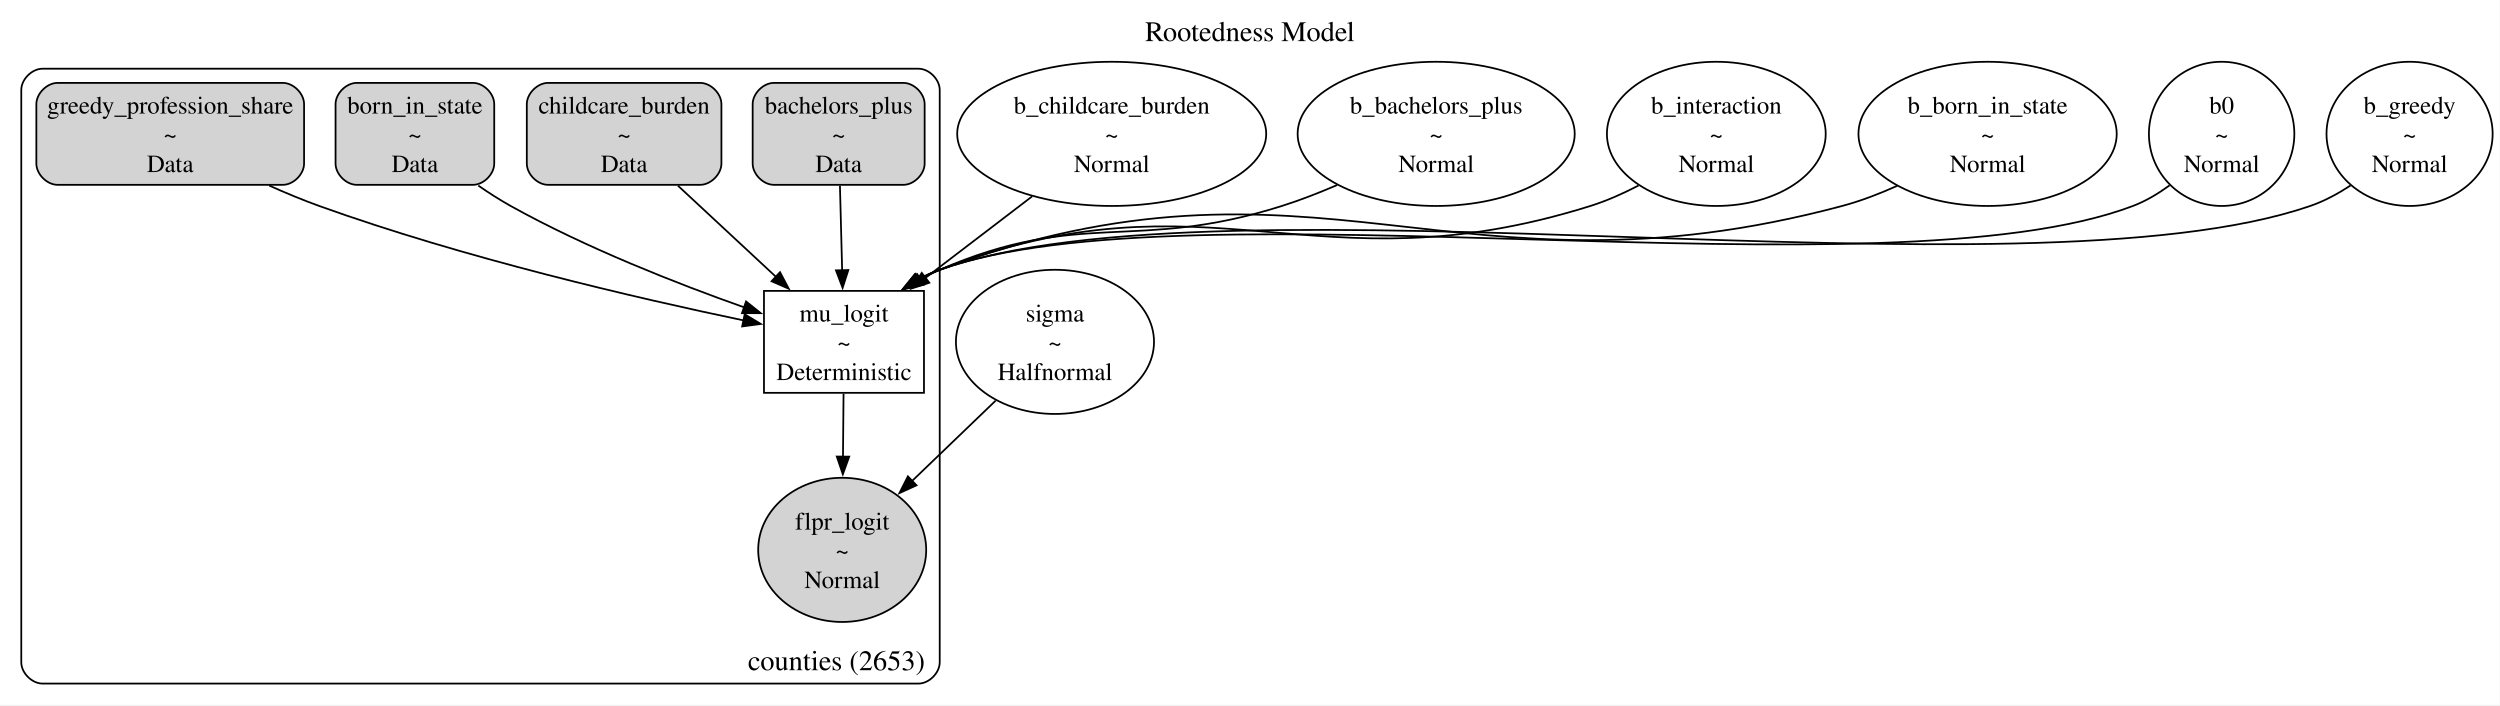
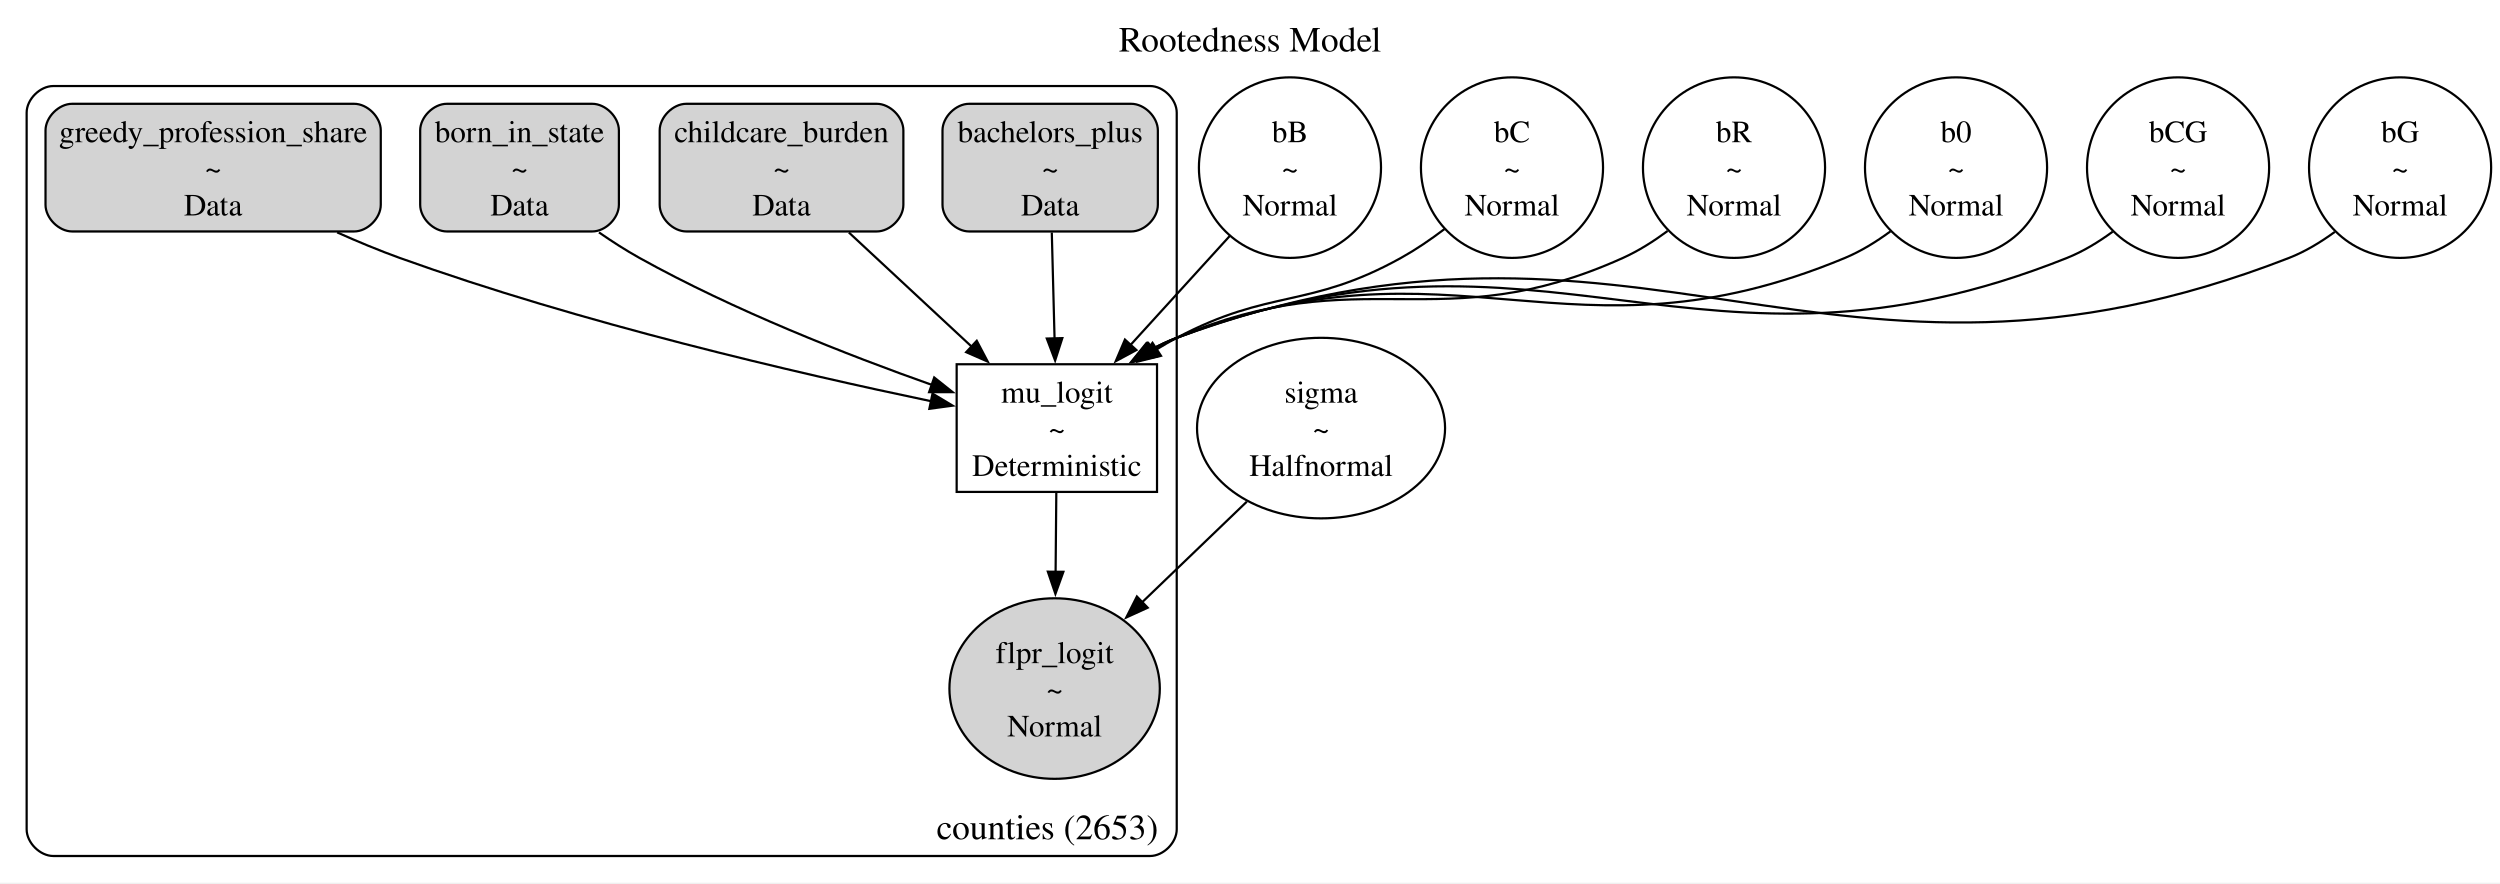
- <svg xmlns="http://www.w3.org/2000/svg" width="1410pt" height="398pt" viewBox="0.00 0.00 1410.00 398.00">
+ <svg xmlns="http://www.w3.org/2000/svg" width="1126pt" height="398pt" viewBox="0.00 0.00 1126.00 398.00">
  <g id="graph0" class="graph" transform="scale(1 1) rotate(0) translate(4 393.54)">
-     <polygon fill="white" stroke="none" points="-4,4 -4,-393.54 1405.85,-393.54 1405.85,4 -4,4" />
-     <text xml:space="preserve" text-anchor="middle" x="700.92" y="-370.34" font-family="Times,serif" font-size="16.00">Rootedness Model</text>
+     <polygon fill="white" stroke="none" points="-4,4 -4,-393.54 1122.01,-393.54 1122.01,4 -4,4" />
+     <text xml:space="preserve" text-anchor="middle" x="559.01" y="-370.34" font-family="Times,serif" font-size="16.00">Rootedness Model</text>
    <g id="clust1" class="cluster">
      <path fill="none" stroke="black" d="M20,-8C20,-8 514,-8 514,-8 520,-8 526,-14 526,-20 526,-20 526,-342.79 526,-342.79 526,-348.79 520,-354.79 514,-354.79 514,-354.79 20,-354.79 20,-354.79 14,-354.79 8,-348.79 8,-342.79 8,-342.79 8,-20 8,-20 8,-14 14,-8 20,-8" />
      <text xml:space="preserve" text-anchor="middle" x="467.75" y="-15.55" font-family="Times,serif" font-size="16.00">counties (2653)</text>
    </g>
    <g id="node1" class="node">
      <path fill="lightgrey" stroke="black" d="M155.5,-346.79C155.5,-346.79 28.5,-346.79 28.5,-346.79 22.5,-346.79 16.5,-340.79 16.5,-334.79 16.5,-334.79 16.5,-301.29 16.5,-301.29 16.5,-295.29 22.5,-289.29 28.5,-289.29 28.5,-289.29 155.5,-289.29 155.5,-289.29 161.5,-289.29 167.5,-295.29 167.5,-301.29 167.5,-301.29 167.5,-334.79 167.5,-334.79 167.5,-340.79 161.5,-346.79 155.5,-346.79" />
      <text xml:space="preserve" text-anchor="middle" x="92" y="-329.49" font-family="Times,serif" font-size="14.00">greedy_profession_share</text>
      <text xml:space="preserve" text-anchor="middle" x="92" y="-312.99" font-family="Times,serif" font-size="14.00">~</text>
      <text xml:space="preserve" text-anchor="middle" x="92" y="-296.49" font-family="Times,serif" font-size="14.00">Data</text>
    </g>
    <g id="node4" class="node">
      <polygon fill="none" stroke="black" points="517.12,-229.48 426.88,-229.48 426.88,-171.98 517.12,-171.98 517.12,-229.48" />
      <text xml:space="preserve" text-anchor="middle" x="472" y="-212.18" font-family="Times,serif" font-size="14.00">mu_logit</text>
      <text xml:space="preserve" text-anchor="middle" x="472" y="-195.68" font-family="Times,serif" font-size="14.00">~</text>
      <text xml:space="preserve" text-anchor="middle" x="472" y="-179.18" font-family="Times,serif" font-size="14.00">Deterministic</text>
    </g>
-     <g id="edge1" class="edge">
+     <g id="edge2" class="edge">
      <path fill="none" stroke="black" d="M147.85,-288.87C157.13,-284.71 166.74,-280.72 176,-277.38 257.34,-248.09 355.1,-225.43 415.39,-212.83" />
      <polygon fill="black" stroke="black" points="416,-216.28 425.08,-210.83 414.58,-209.42 416,-216.28" />
    </g>
    <g id="node2" class="node">
      <path fill="lightgrey" stroke="black" d="M262.75,-346.79C262.75,-346.79 197.25,-346.79 197.25,-346.79 191.25,-346.79 185.25,-340.79 185.25,-334.79 185.25,-334.79 185.25,-301.29 185.25,-301.29 185.25,-295.29 191.25,-289.29 197.25,-289.29 197.25,-289.29 262.75,-289.29 262.75,-289.29 268.75,-289.29 274.75,-295.29 274.75,-301.29 274.75,-301.29 274.75,-334.79 274.75,-334.79 274.75,-340.79 268.75,-346.79 262.75,-346.79" />
      <text xml:space="preserve" text-anchor="middle" x="230" y="-329.49" font-family="Times,serif" font-size="14.00">born_in_state</text>
      <text xml:space="preserve" text-anchor="middle" x="230" y="-312.99" font-family="Times,serif" font-size="14.00">~</text>
      <text xml:space="preserve" text-anchor="middle" x="230" y="-296.49" font-family="Times,serif" font-size="14.00">Data</text>
    </g>
-     <g id="edge2" class="edge">
+     <g id="edge3" class="edge">
      <path fill="none" stroke="black" d="M265.77,-288.87C271.7,-284.76 277.9,-280.78 284,-277.38 326.43,-253.76 377.75,-233.62 416.05,-220.07" />
      <polygon fill="black" stroke="black" points="416.77,-223.53 425.06,-216.92 414.47,-216.92 416.77,-223.53" />
    </g>
    <g id="node3" class="node">
      <path fill="lightgrey" stroke="black" d="M390.88,-346.79C390.88,-346.79 305.12,-346.79 305.12,-346.79 299.12,-346.79 293.12,-340.79 293.12,-334.79 293.12,-334.79 293.12,-301.29 293.12,-301.29 293.12,-295.29 299.12,-289.29 305.12,-289.29 305.12,-289.29 390.88,-289.29 390.88,-289.29 396.88,-289.29 402.88,-295.29 402.88,-301.29 402.88,-301.29 402.88,-334.79 402.88,-334.79 402.88,-340.79 396.88,-346.79 390.88,-346.79" />
      <text xml:space="preserve" text-anchor="middle" x="348" y="-329.49" font-family="Times,serif" font-size="14.00">childcare_burden</text>
      <text xml:space="preserve" text-anchor="middle" x="348" y="-312.99" font-family="Times,serif" font-size="14.00">~</text>
      <text xml:space="preserve" text-anchor="middle" x="348" y="-296.49" font-family="Times,serif" font-size="14.00">Data</text>
    </g>
-     <g id="edge7" class="edge">
+     <g id="edge6" class="edge">
      <path fill="none" stroke="black" d="M378.33,-288.83C395.12,-273.22 416.14,-253.67 434.02,-237.05" />
      <polygon fill="black" stroke="black" points="435.93,-240.05 440.87,-230.68 431.16,-234.92 435.93,-240.05" />
    </g>
    <g id="node6" class="node">
      <ellipse fill="lightgrey" stroke="black" cx="471" cy="-83.41" rx="47.38" ry="40.66" />
      <text xml:space="preserve" text-anchor="middle" x="471" y="-94.86" font-family="Times,serif" font-size="14.00">flpr_logit</text>
      <text xml:space="preserve" text-anchor="middle" x="471" y="-78.36" font-family="Times,serif" font-size="14.00">~</text>
      <text xml:space="preserve" text-anchor="middle" x="471" y="-61.86" font-family="Times,serif" font-size="14.00">Normal</text>
    </g>
    <g id="edge12" class="edge">
      <path fill="none" stroke="black" d="M471.76,-171.52C471.66,-160.69 471.55,-147.98 471.44,-135.66" />
      <polygon fill="black" stroke="black" points="474.95,-136 471.36,-126.03 467.95,-136.06 474.95,-136" />
    </g>
    <g id="node5" class="node">
      <path fill="lightgrey" stroke="black" d="M505.5,-346.79C505.5,-346.79 432.5,-346.79 432.5,-346.79 426.5,-346.79 420.5,-340.79 420.5,-334.79 420.5,-334.79 420.5,-301.29 420.5,-301.29 420.5,-295.29 426.5,-289.29 432.5,-289.29 432.5,-289.29 505.5,-289.29 505.5,-289.29 511.5,-289.29 517.5,-295.29 517.5,-301.29 517.5,-301.29 517.5,-334.79 517.5,-334.79 517.5,-340.79 511.5,-346.79 505.5,-346.79" />
      <text xml:space="preserve" text-anchor="middle" x="469" y="-329.49" font-family="Times,serif" font-size="14.00">bachelors_plus</text>
      <text xml:space="preserve" text-anchor="middle" x="469" y="-312.99" font-family="Times,serif" font-size="14.00">~</text>
      <text xml:space="preserve" text-anchor="middle" x="469" y="-296.49" font-family="Times,serif" font-size="14.00">Data</text>
    </g>
    <g id="edge9" class="edge">
      <path fill="none" stroke="black" d="M469.73,-288.83C470.11,-274.49 470.57,-256.82 470.97,-241.15" />
      <polygon fill="black" stroke="black" points="474.47,-241.25 471.23,-231.16 467.48,-241.06 474.47,-241.25" />
    </g>
    <g id="node7" class="node">
+       <ellipse fill="none" stroke="black" cx="577" cy="-318.04" rx="41.01" ry="40.66" />
+       <text xml:space="preserve" text-anchor="middle" x="577" y="-329.49" font-family="Times,serif" font-size="14.00">bB</text>
+       <text xml:space="preserve" text-anchor="middle" x="577" y="-312.99" font-family="Times,serif" font-size="14.00">~</text>
+       <text xml:space="preserve" text-anchor="middle" x="577" y="-296.49" font-family="Times,serif" font-size="14.00">Normal</text>
+     </g>
+     <g id="edge1" class="edge">
+       <path fill="none" stroke="black" d="M549.96,-287.35C536.32,-272.37 519.66,-254.07 505.25,-238.24" />
+       <polygon fill="black" stroke="black" points="507.84,-235.89 498.52,-230.85 502.67,-240.6 507.84,-235.89" />
+     </g>
+     <g id="node8" class="node">
      <ellipse fill="none" stroke="black" cx="591" cy="-200.73" rx="55.86" ry="40.66" />
      <text xml:space="preserve" text-anchor="middle" x="591" y="-212.18" font-family="Times,serif" font-size="14.00">sigma</text>
      <text xml:space="preserve" text-anchor="middle" x="591" y="-195.68" font-family="Times,serif" font-size="14.00">~</text>
      <text xml:space="preserve" text-anchor="middle" x="591" y="-179.18" font-family="Times,serif" font-size="14.00">Halfnormal</text>
    </g>
    <g id="edge11" class="edge">
      <path fill="none" stroke="black" d="M557.57,-167.6C542.94,-153.55 525.68,-136.95 510.42,-122.29" />
      <polygon fill="black" stroke="black" points="512.92,-119.83 503.28,-115.43 508.06,-124.88 512.92,-119.83" />
    </g>
-     <g id="node8" class="node">
-       <ellipse fill="none" stroke="black" cx="623" cy="-318.04" rx="87.15" ry="40.66" />
-       <text xml:space="preserve" text-anchor="middle" x="623" y="-329.49" font-family="Times,serif" font-size="14.00">b_childcare_burden</text>
-       <text xml:space="preserve" text-anchor="middle" x="623" y="-312.99" font-family="Times,serif" font-size="14.00">~</text>
-       <text xml:space="preserve" text-anchor="middle" x="623" y="-296.49" font-family="Times,serif" font-size="14.00">Normal</text>
+     <g id="node9" class="node">
+       <ellipse fill="none" stroke="black" cx="677" cy="-318.04" rx="41.01" ry="40.66" />
+       <text xml:space="preserve" text-anchor="middle" x="677" y="-329.49" font-family="Times,serif" font-size="14.00">bC</text>
+       <text xml:space="preserve" text-anchor="middle" x="677" y="-312.99" font-family="Times,serif" font-size="14.00">~</text>
+       <text xml:space="preserve" text-anchor="middle" x="677" y="-296.49" font-family="Times,serif" font-size="14.00">Normal</text>
    </g>
-     <g id="edge3" class="edge">
-       <path fill="none" stroke="black" d="M578.1,-282.76C559.13,-268.26 537.05,-251.4 517.96,-236.82" />
-       <polygon fill="black" stroke="black" points="520.13,-234.08 510.06,-230.79 515.88,-239.64 520.13,-234.08" />
+     <g id="edge5" class="edge">
+       <path fill="none" stroke="black" d="M646.64,-290.41C640.4,-285.68 633.69,-281.09 627,-277.38 585.33,-254.27 568.09,-263.73 526,-241.38 522.96,-239.77 519.91,-238.01 516.88,-236.14" />
+       <polygon fill="black" stroke="black" points="518.91,-233.28 508.62,-230.74 515.08,-239.14 518.91,-233.28" />
    </g>
-     <g id="node9" class="node">
-       <ellipse fill="none" stroke="black" cx="806" cy="-318.04" rx="78.14" ry="40.66" />
-       <text xml:space="preserve" text-anchor="middle" x="806" y="-329.49" font-family="Times,serif" font-size="14.00">b_bachelors_plus</text>
-       <text xml:space="preserve" text-anchor="middle" x="806" y="-312.99" font-family="Times,serif" font-size="14.00">~</text>
-       <text xml:space="preserve" text-anchor="middle" x="806" y="-296.49" font-family="Times,serif" font-size="14.00">Normal</text>
+     <g id="node10" class="node">
+       <ellipse fill="none" stroke="black" cx="777" cy="-318.04" rx="41.01" ry="40.66" />
+       <text xml:space="preserve" text-anchor="middle" x="777" y="-329.49" font-family="Times,serif" font-size="14.00">bR</text>
+       <text xml:space="preserve" text-anchor="middle" x="777" y="-312.99" font-family="Times,serif" font-size="14.00">~</text>
+       <text xml:space="preserve" text-anchor="middle" x="777" y="-296.49" font-family="Times,serif" font-size="14.00">Normal</text>
    </g>
    <g id="edge4" class="edge">
-       <path fill="none" stroke="black" d="M750.16,-289.19C739.96,-284.79 729.29,-280.64 719,-277.38 635.8,-251.09 606.06,-276.08 526,-241.38 522.26,-239.76 518.53,-237.84 514.88,-235.73" />
-       <polygon fill="black" stroke="black" points="517.05,-232.97 506.72,-230.6 513.32,-238.89 517.05,-232.97" />
-     </g>
-     <g id="node10" class="node">
-       <ellipse fill="none" stroke="black" cx="964" cy="-318.04" rx="61.7" ry="40.66" />
-       <text xml:space="preserve" text-anchor="middle" x="964" y="-329.49" font-family="Times,serif" font-size="14.00">b_interaction</text>
-       <text xml:space="preserve" text-anchor="middle" x="964" y="-312.99" font-family="Times,serif" font-size="14.00">~</text>
-       <text xml:space="preserve" text-anchor="middle" x="964" y="-296.49" font-family="Times,serif" font-size="14.00">Normal</text>
-     </g>
-     <g id="edge5" class="edge">
-       <path fill="none" stroke="black" d="M920.19,-288.94C911.47,-284.4 902.16,-280.25 893,-277.38 736.6,-228.39 679.06,-299.98 526,-241.38 522.08,-239.88 518.18,-238.01 514.39,-235.91" />
-       <polygon fill="black" stroke="black" points="516.28,-232.97 505.93,-230.7 512.61,-238.92 516.28,-232.97" />
+       <path fill="none" stroke="black" d="M747.09,-289.51C740.81,-284.86 733.97,-280.53 727,-277.38 644.28,-240.06 609.4,-277.17 526,-241.38 522.25,-239.78 518.52,-237.86 514.86,-235.76" />
+       <polygon fill="black" stroke="black" points="517.04,-232.99 506.71,-230.64 513.31,-238.92 517.04,-232.99" />
    </g>
    <g id="node11" class="node">
-       <ellipse fill="none" stroke="black" cx="1117" cy="-318.04" rx="72.83" ry="40.66" />
-       <text xml:space="preserve" text-anchor="middle" x="1117" y="-329.49" font-family="Times,serif" font-size="14.00">b_born_in_state</text>
-       <text xml:space="preserve" text-anchor="middle" x="1117" y="-312.99" font-family="Times,serif" font-size="14.00">~</text>
-       <text xml:space="preserve" text-anchor="middle" x="1117" y="-296.49" font-family="Times,serif" font-size="14.00">Normal</text>
+       <ellipse fill="none" stroke="black" cx="877" cy="-318.04" rx="41.01" ry="40.66" />
+       <text xml:space="preserve" text-anchor="middle" x="877" y="-329.49" font-family="Times,serif" font-size="14.00">b0</text>
+       <text xml:space="preserve" text-anchor="middle" x="877" y="-312.99" font-family="Times,serif" font-size="14.00">~</text>
+       <text xml:space="preserve" text-anchor="middle" x="877" y="-296.49" font-family="Times,serif" font-size="14.00">Normal</text>
    </g>
-     <g id="edge6" class="edge">
-       <path fill="none" stroke="black" d="M1066.09,-288.77C1056.05,-284.25 1045.39,-280.15 1035,-277.38 815.87,-218.96 738.88,-319.58 526,-241.38 521.88,-239.87 517.8,-237.94 513.84,-235.75" />
-       <polygon fill="black" stroke="black" points="515.92,-232.93 505.57,-230.66 512.25,-238.88 515.92,-232.93" />
+     <g id="edge8" class="edge">
+       <path fill="none" stroke="black" d="M847.51,-289.38C841.14,-284.68 834.16,-280.37 827,-277.38 702.63,-225.56 651.31,-290.89 526,-241.38 522.15,-239.86 518.33,-238 514.6,-235.91" />
+       <polygon fill="black" stroke="black" points="516.62,-233.05 506.28,-230.77 512.94,-239.01 516.62,-233.05" />
    </g>
    <g id="node12" class="node">
-       <ellipse fill="none" stroke="black" cx="1249" cy="-318.04" rx="41.01" ry="40.66" />
-       <text xml:space="preserve" text-anchor="middle" x="1249" y="-329.49" font-family="Times,serif" font-size="14.00">b0</text>
-       <text xml:space="preserve" text-anchor="middle" x="1249" y="-312.99" font-family="Times,serif" font-size="14.00">~</text>
-       <text xml:space="preserve" text-anchor="middle" x="1249" y="-296.49" font-family="Times,serif" font-size="14.00">Normal</text>
+       <ellipse fill="none" stroke="black" cx="977" cy="-318.04" rx="41.01" ry="40.66" />
+       <text xml:space="preserve" text-anchor="middle" x="977" y="-329.49" font-family="Times,serif" font-size="14.00">bCG</text>
+       <text xml:space="preserve" text-anchor="middle" x="977" y="-312.99" font-family="Times,serif" font-size="14.00">~</text>
+       <text xml:space="preserve" text-anchor="middle" x="977" y="-296.49" font-family="Times,serif" font-size="14.00">Normal</text>
    </g>
-     <g id="edge8" class="edge">
-       <path fill="none" stroke="black" d="M1219.66,-289.01C1213.28,-284.34 1206.25,-280.13 1199,-277.38 1058.94,-224.34 667.02,-291.82 526,-241.38 521.87,-239.91 517.78,-238 513.81,-235.83" />
-       <polygon fill="black" stroke="black" points="515.89,-233 505.54,-230.76 512.24,-238.97 515.89,-233" />
+     <g id="edge10" class="edge">
+       <path fill="none" stroke="black" d="M947.58,-289.21C941.2,-284.53 934.2,-280.26 927,-277.38 760.83,-211 693.37,-304.67 526,-241.38 522.07,-239.9 518.17,-238.04 514.38,-235.95" />
+       <polygon fill="black" stroke="black" points="516.26,-233 505.91,-230.74 512.6,-238.96 516.26,-233" />
    </g>
    <g id="node13" class="node">
-       <ellipse fill="none" stroke="black" cx="1355" cy="-318.04" rx="46.85" ry="40.66" />
-       <text xml:space="preserve" text-anchor="middle" x="1355" y="-329.49" font-family="Times,serif" font-size="14.00">b_greedy</text>
-       <text xml:space="preserve" text-anchor="middle" x="1355" y="-312.99" font-family="Times,serif" font-size="14.00">~</text>
-       <text xml:space="preserve" text-anchor="middle" x="1355" y="-296.49" font-family="Times,serif" font-size="14.00">Normal</text>
+       <ellipse fill="none" stroke="black" cx="1077" cy="-318.04" rx="41.01" ry="40.66" />
+       <text xml:space="preserve" text-anchor="middle" x="1077" y="-329.49" font-family="Times,serif" font-size="14.00">bG</text>
+       <text xml:space="preserve" text-anchor="middle" x="1077" y="-312.99" font-family="Times,serif" font-size="14.00">~</text>
+       <text xml:space="preserve" text-anchor="middle" x="1077" y="-296.49" font-family="Times,serif" font-size="14.00">Normal</text>
    </g>
-     <g id="edge10" class="edge">
-       <path fill="none" stroke="black" d="M1321.76,-288.96C1314.65,-284.29 1306.89,-280.1 1299,-277.38 1136.39,-221.44 688.12,-298.73 526,-241.38 521.8,-239.9 517.65,-237.97 513.63,-235.77" />
-       <polygon fill="black" stroke="black" points="515.58,-232.86 505.23,-230.6 511.91,-238.82 515.58,-232.86" />
+     <g id="edge7" class="edge">
+       <path fill="none" stroke="black" d="M1047.62,-289.11C1041.24,-284.44 1034.23,-280.2 1027,-277.38 818.96,-196.42 735.51,-318.48 526,-241.38 521.88,-239.87 517.8,-237.94 513.84,-235.75" />
+       <polygon fill="black" stroke="black" points="515.93,-232.92 505.58,-230.65 512.25,-238.88 515.93,-232.92" />
    </g>
  </g>
</svg>
